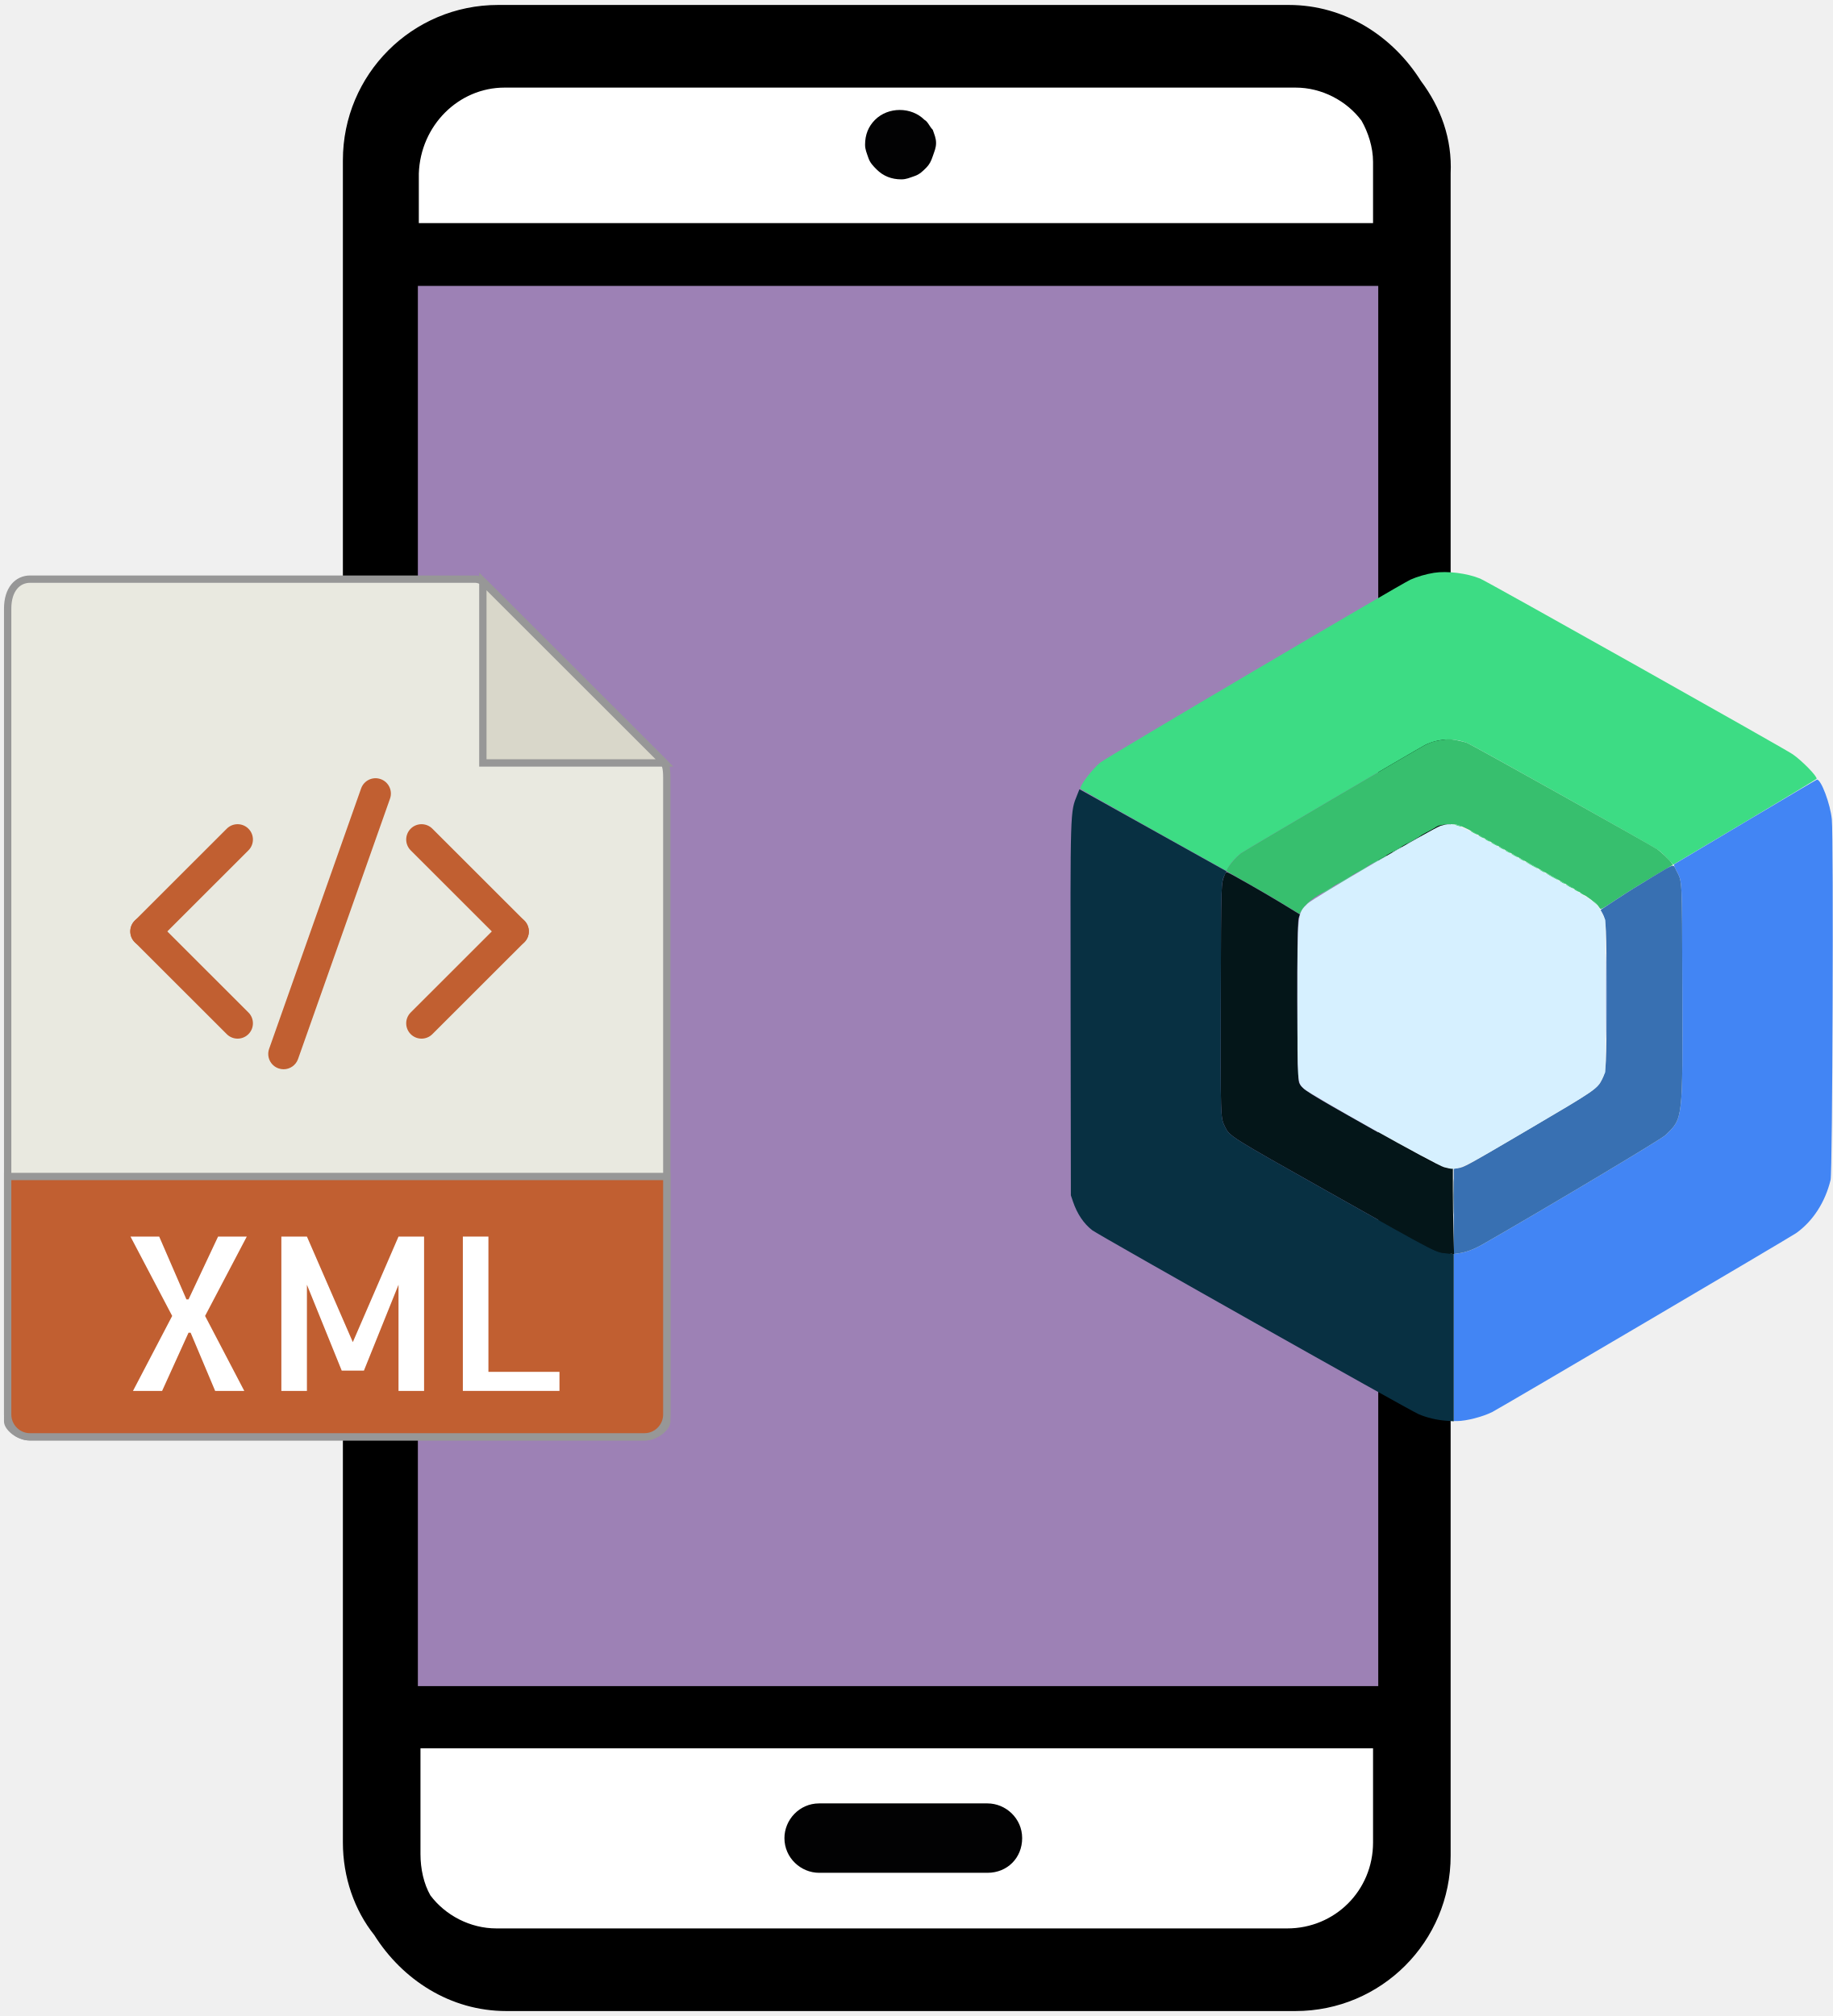
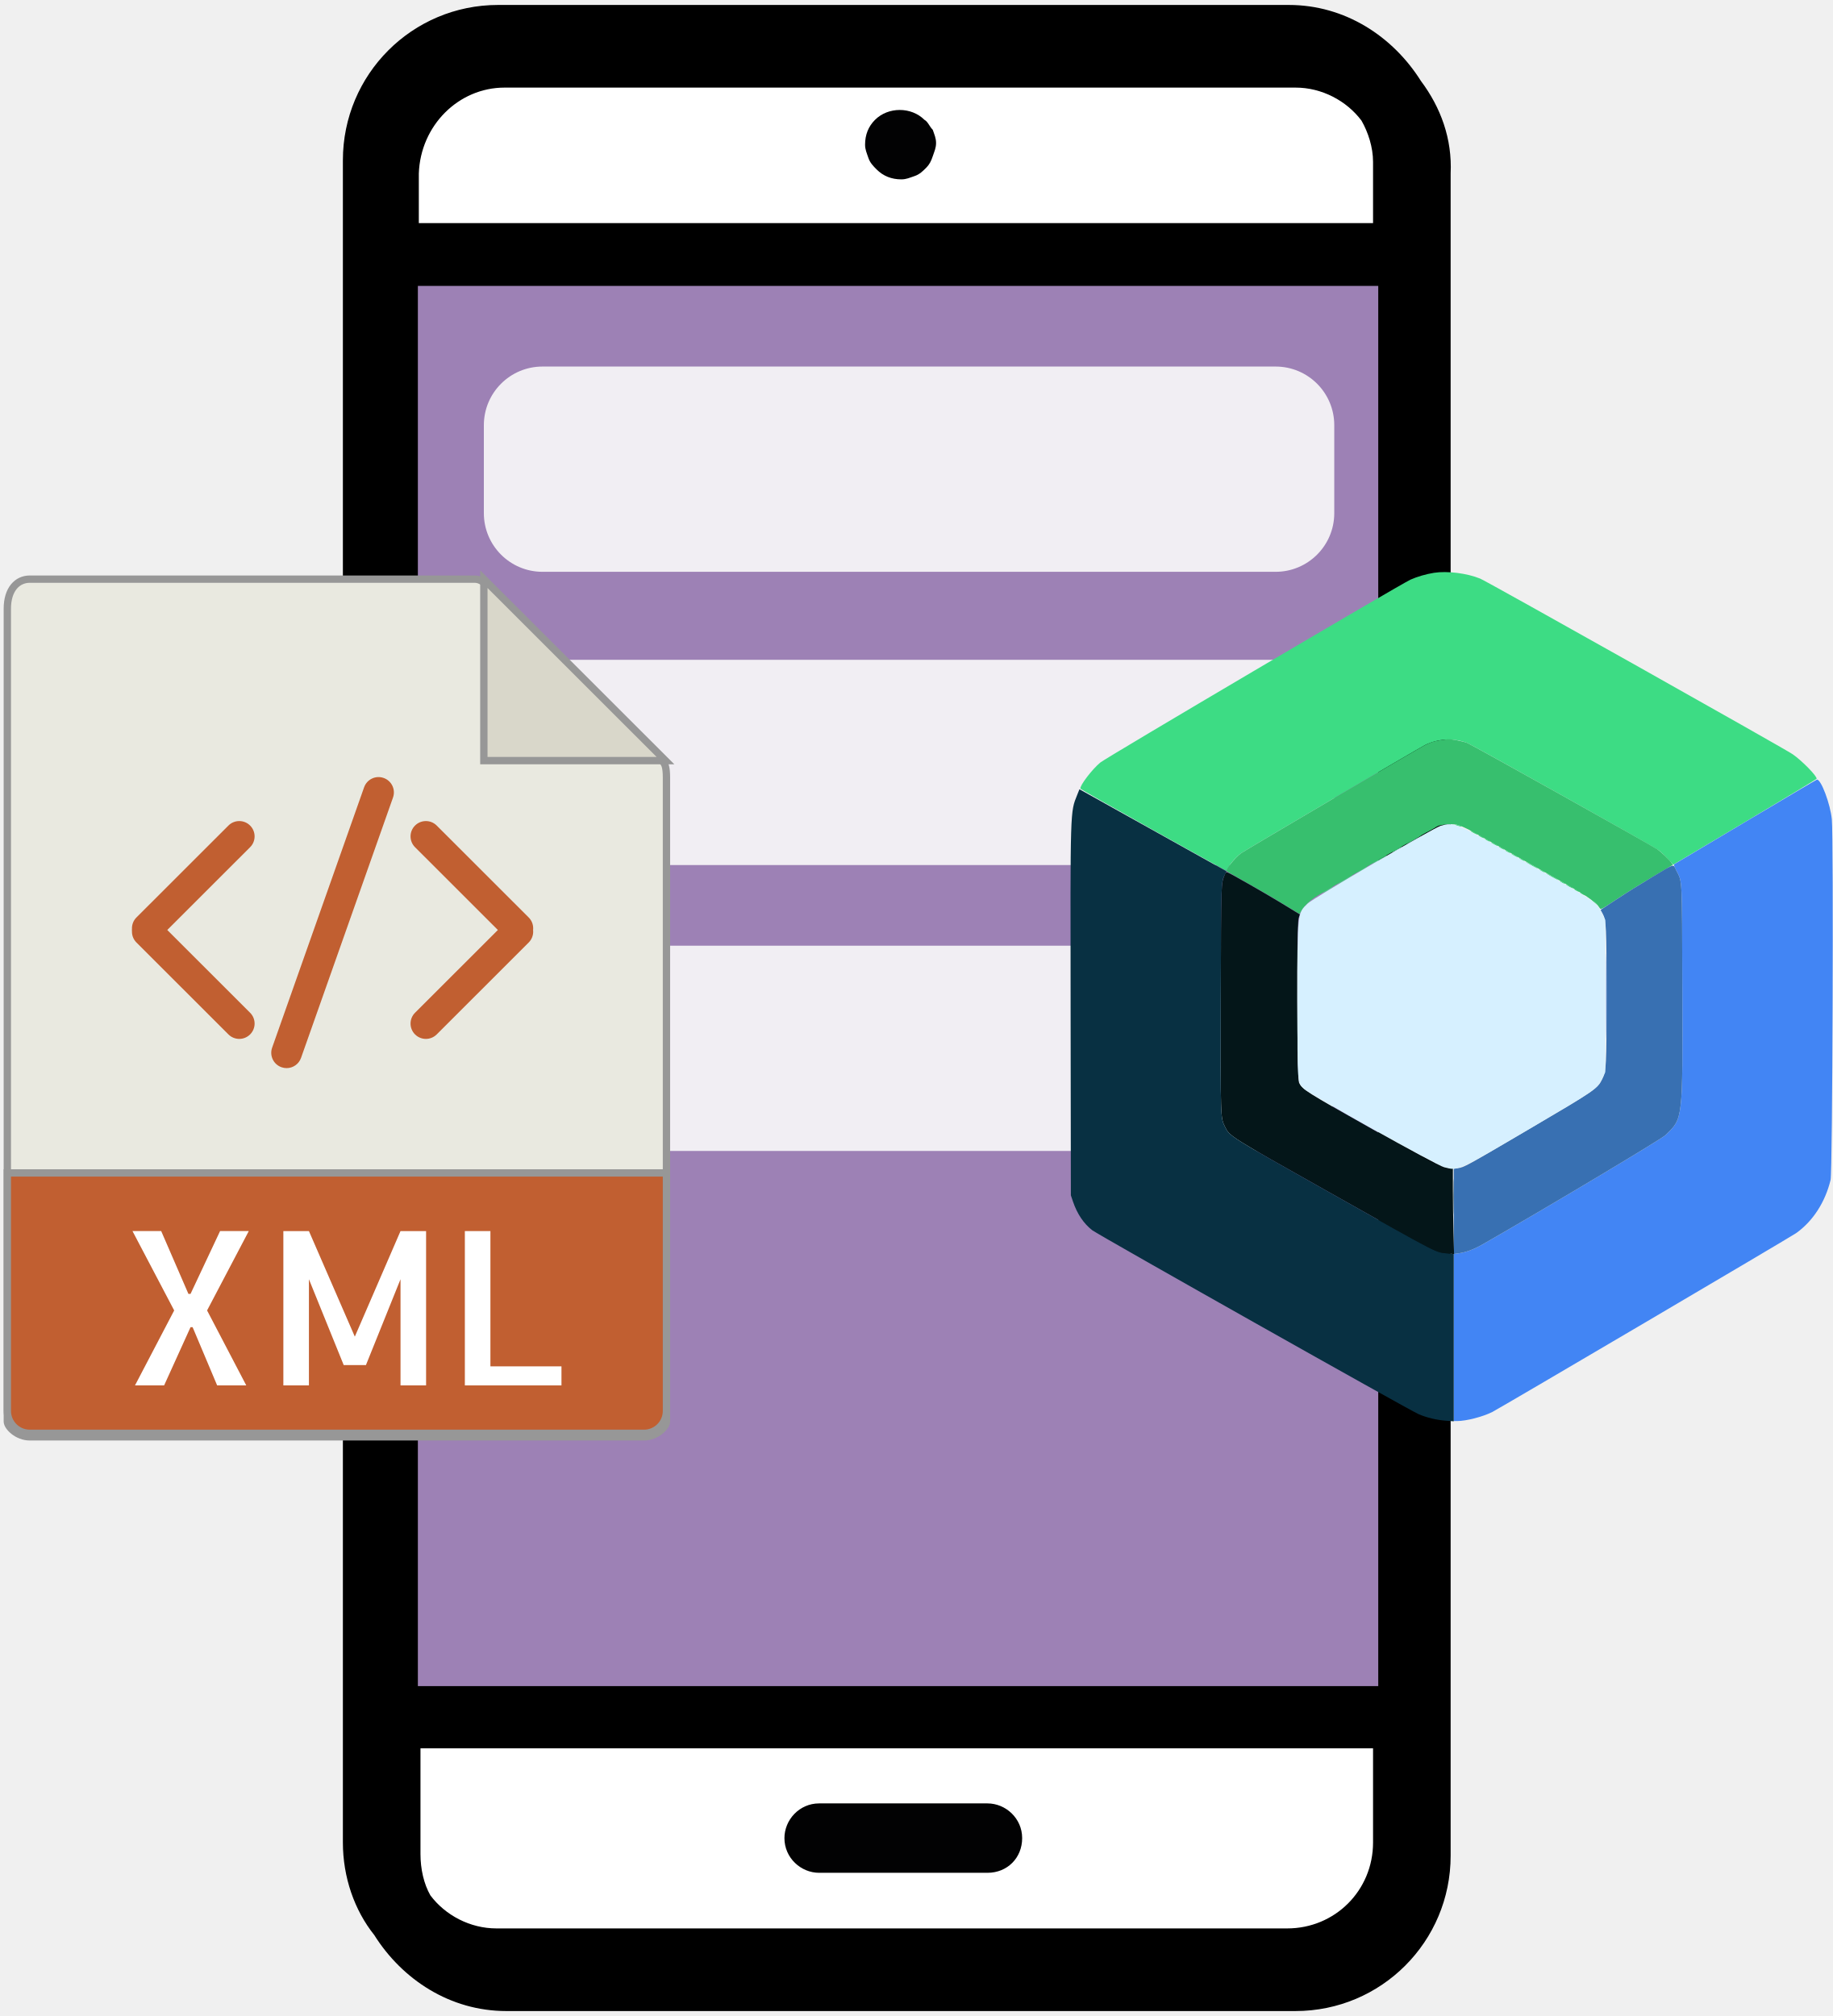
<svg xmlns="http://www.w3.org/2000/svg" width="250px" height="275px" viewBox="0 0 250 275" version="1.1">
  <defs />
  <g id="Page-1" stroke="none" stroke-width="1" fill="none" fill-rule="evenodd">
-     <g id="Group-11" transform="translate(1, 0)">
-       <g id="Group-10" transform="translate(45, 0)">
-         <g id="Group-9">
-           <rect id="Rectangle-2" fill="#FFFFFF" x="6" y="12" width="140" height="252" rx="8" />
-           <path d="M73.576,16.352 C75.378,14.549 78.531,14.549 80.332,16.352 C81.233,17.254 81.683,18.381 81.683,19.734 C81.683,20.41 81.458,20.861 81.233,21.537 C81.008,22.213 80.557,22.664 80.107,23.115 C79.206,24.016 78.08,24.467 76.729,24.467 C76.053,24.467 75.603,24.242 74.927,24.016 C74.252,23.791 73.802,23.34 73.351,22.889 C72.901,22.439 72.676,21.988 72.45,21.311 C72.225,20.635 72,20.184 72,19.508 C72,18.832 72.225,18.381 72.45,17.705 C72.901,17.254 73.126,16.578 73.576,16.352 Z" id="Shape-Copy" fill="#020203" fill-rule="nonzero" transform="translate(76.8416, 19.73361) scale(-1, 1) translate(-76.8416, -19.73361) " />
-           <path d="M88.698,246 C91.401,246 93.427,248.254 93.427,250.734 C93.427,253.439 91.176,255.467 88.698,255.467 L65.729,255.467 C63.027,255.467 61,253.439 61,250.734 C61,248.029 63.252,246 65.729,246 L88.698,246 Z" id="Shape" fill="#020203" fill-rule="nonzero" transform="translate(77.21374, 250.7336) scale(-1, 1) translate(-77.21374, -250.7336) " />
-           <path d="M141.311,39.898 L11.376,39.898 L11.376,229.016 L141.537,229.016 L141.537,39.898 L141.311,39.898 Z M129.827,11.947 L86.815,11.947 L21.96,11.947 C18.357,11.947 14.979,13.75 12.953,16.455 C12.052,18.033 11.376,20.061 11.376,22.09 L11.376,30.43 L86.815,30.43 L141.537,30.43 L141.537,23.668 C141.311,17.131 136.132,11.947 129.827,11.947 Z M4.846,11.045 C8.674,4.959 15.204,0.676 22.861,0.676 L130.727,0.676 C142.437,0.676 151.895,10.143 151.895,21.865 L151.895,251.332 C151.895,256.066 150.319,260.574 147.617,263.955 C143.788,270.041 137.258,274.324 129.601,274.324 L21.96,274.324 C10.25,274.324 0.792,264.857 0.792,253.135 L0.792,23.668 C0.567,18.934 2.143,14.652 4.846,11.045 Z M11.376,238.709 L11.376,251.332 C11.376,257.869 16.556,263.053 23.086,263.053 L86.815,263.053 L130.953,263.053 C134.556,263.053 137.933,261.25 139.96,258.545 C140.861,256.967 141.311,254.939 141.311,252.91 L141.311,238.484 L86.815,238.484 L11.376,238.484 L11.376,238.709 Z" id="Shape" fill="#000000" fill-rule="nonzero" transform="translate(76.33316, 137.5) scale(-1, 1) translate(-76.33316, -137.5) " />
-           <rect id="Rectangle-12" fill="#9D81B5" x="11" y="39" width="131" height="191" />
-         </g>
-         <g id="Group-7" transform="translate(100, 78)">
-           <path d="M49.6,0.136 C48.542,0.302 47.28,0.67 46.398,1.068 C45.027,1.688 4.943,25.321 4.098,26.008 C2.989,26.91 1.243,29.201 1.372,29.586 C1.394,29.651 5.88,32.198 11.342,35.249 L21.273,40.794 L21.595,40.238 C21.943,39.638 22.655,38.86 23.29,38.386 C23.766,38.03 47.536,24.056 48.391,23.629 C50.152,22.749 52.253,22.639 54.104,23.329 C54.75,23.57 79.232,37.284 80.207,37.952 C80.479,38.138 81.05,38.664 81.473,39.121 L82.244,39.95 L92.002,34.145 C97.368,30.952 101.775,28.293 101.794,28.236 C101.902,27.912 99.789,25.748 98.506,24.87 C97.334,24.067 56.88,1.33 55.916,0.933 C54.126,0.194 51.408,-0.149 49.6,0.136 M52.482,34.532 C52.615,34.566 52.884,34.647 53.081,34.711 C53.335,34.794 53.403,34.79 53.312,34.7 C53.242,34.63 52.972,34.549 52.713,34.52 C52.453,34.492 52.349,34.497 52.482,34.532 M49.137,35.106 C48.447,35.529 48.427,35.629 49.108,35.245 C49.802,34.855 49.851,34.82 49.701,34.825 C49.64,34.827 49.386,34.954 49.137,35.106 M54.591,35.356 C54.591,35.389 54.807,35.527 55.072,35.661 C55.337,35.796 55.554,35.879 55.554,35.846 C55.554,35.813 55.337,35.676 55.072,35.541 C54.807,35.407 54.591,35.323 54.591,35.356 M46.912,36.421 C46.186,36.851 45.554,37.295 45.976,37.078 C46.392,36.865 47.843,35.986 47.843,35.948 C47.843,35.871 47.814,35.885 46.912,36.421 M55.675,35.955 C55.675,35.988 55.837,36.099 56.036,36.201 C56.235,36.304 56.398,36.361 56.398,36.328 C56.398,36.294 56.235,36.184 56.036,36.082 C55.837,35.979 55.675,35.922 55.675,35.955 M56.518,36.435 C56.518,36.468 56.681,36.579 56.88,36.682 C57.078,36.784 57.241,36.841 57.241,36.808 C57.241,36.775 57.078,36.664 56.88,36.561 C56.681,36.459 56.518,36.402 56.518,36.435 M57.362,36.917 C57.362,36.95 57.578,37.087 57.844,37.222 C58.108,37.357 58.326,37.44 58.326,37.407 C58.326,37.374 58.108,37.236 57.844,37.102 C57.578,36.967 57.362,36.884 57.362,36.917 M44.5,37.834 C44.152,38.036 43.867,38.23 43.867,38.263 C43.867,38.33 44.939,37.736 45.127,37.566 C45.33,37.38 45.145,37.46 44.5,37.834 M58.446,37.516 C58.446,37.549 58.609,37.659 58.807,37.762 C59.006,37.864 59.169,37.921 59.169,37.888 C59.169,37.855 59.006,37.744 58.807,37.642 C58.609,37.539 58.446,37.483 58.446,37.516 M59.289,37.996 C59.289,38.029 59.452,38.14 59.651,38.242 C59.849,38.345 60.012,38.401 60.012,38.368 C60.012,38.335 59.849,38.224 59.651,38.122 C59.452,38.019 59.289,37.963 59.289,37.996 M60.133,38.477 C60.133,38.51 60.349,38.648 60.615,38.782 C60.88,38.917 61.097,39 61.097,38.967 C61.097,38.934 60.88,38.797 60.615,38.662 C60.349,38.527 60.133,38.444 60.133,38.477 M42.213,39.181 C41.487,39.612 40.855,40.056 41.277,39.839 C41.693,39.625 43.145,38.747 43.145,38.708 C43.145,38.632 43.116,38.646 42.213,39.181 M61.217,39.076 C61.217,39.109 61.38,39.22 61.579,39.322 C61.777,39.425 61.94,39.482 61.94,39.449 C61.94,39.416 61.777,39.305 61.579,39.202 C61.38,39.1 61.217,39.043 61.217,39.076 M62.121,39.588 C62.187,39.655 62.62,39.915 63.084,40.165 C63.548,40.415 63.874,40.565 63.807,40.498 C63.741,40.43 63.307,40.17 62.844,39.92 C62.38,39.67 62.054,39.52 62.121,39.588 M39.801,40.595 C39.453,40.797 39.168,40.99 39.168,41.024 C39.168,41.091 40.24,40.497 40.428,40.327 C40.632,40.141 40.446,40.22 39.801,40.595 M63.988,40.636 C63.988,40.669 64.151,40.78 64.35,40.883 C64.548,40.985 64.711,41.042 64.711,41.009 C64.711,40.976 64.548,40.865 64.35,40.763 C64.151,40.66 63.988,40.603 63.988,40.636 M64.892,41.148 C64.958,41.216 65.392,41.475 65.856,41.726 C66.32,41.976 66.645,42.125 66.578,42.058 C66.512,41.99 66.078,41.73 65.615,41.48 C65.151,41.23 64.826,41.081 64.892,41.148 M37.514,41.942 C36.788,42.372 36.157,42.816 36.578,42.6 C36.995,42.386 38.446,41.507 38.446,41.469 C38.446,41.392 38.417,41.407 37.514,41.942 M66.759,42.197 C66.759,42.23 66.922,42.341 67.121,42.443 C67.319,42.546 67.482,42.602 67.482,42.569 C67.482,42.536 67.319,42.426 67.121,42.323 C66.922,42.221 66.759,42.164 66.759,42.197 M67.603,42.678 C67.603,42.711 67.819,42.849 68.085,42.983 C68.349,43.118 68.567,43.201 68.567,43.168 C68.567,43.135 68.349,42.998 68.085,42.863 C67.819,42.729 67.603,42.646 67.603,42.678 M35.102,43.356 C34.754,43.558 34.47,43.751 34.47,43.785 C34.47,43.851 35.541,43.258 35.729,43.087 C35.933,42.902 35.747,42.981 35.102,43.356 M68.687,43.277 C68.687,43.31 68.85,43.421 69.048,43.524 C69.247,43.626 69.41,43.683 69.41,43.65 C69.41,43.617 69.247,43.506 69.048,43.404 C68.85,43.301 68.687,43.244 68.687,43.277 M69.53,43.758 C69.53,43.791 69.693,43.901 69.892,44.004 C70.091,44.106 70.253,44.163 70.253,44.13 C70.253,44.097 70.091,43.986 69.892,43.884 C69.693,43.781 69.53,43.724 69.53,43.758 M70.614,44.389 C70.78,44.507 71.16,44.818 71.458,45.079 L72,45.555 L71.55,45.076 C71.303,44.813 70.924,44.502 70.707,44.386 C70.327,44.181 70.324,44.181 70.614,44.389 M32.233,45.294 L31.879,45.684 L32.271,45.332 C32.636,45.003 32.718,44.904 32.625,44.904 C32.604,44.904 32.428,45.079 32.233,45.294" id="path0" fill="#3DDC84" />
-           <path d="M50.56,22.951 C49.686,23.078 49.172,23.239 48.391,23.629 C47.535,24.057 23.766,38.031 23.288,38.387 C22.395,39.054 21.13,40.663 21.341,40.864 C21.372,40.894 22.644,41.617 24.168,42.47 C25.693,43.324 27.911,44.62 29.099,45.35 L31.258,46.677 L31.706,45.987 C31.953,45.607 32.364,45.141 32.619,44.951 C32.875,44.761 33.111,44.576 33.144,44.539 C33.369,44.294 49.72,34.807 50.196,34.646 C50.549,34.527 51.189,34.441 51.76,34.437 C52.726,34.43 52.945,34.491 54.289,35.138 C54.488,35.234 58.28,37.349 62.716,39.838 C70.846,44.4 71.559,44.852 72.188,45.837 C72.362,46.109 72.363,46.108 74.35,44.781 C75.443,44.05 77.654,42.669 79.264,41.712 L82.19,39.972 L81.954,39.647 C81.649,39.227 80.537,38.168 80.072,37.855 C79.133,37.221 54.682,23.544 54.104,23.33 C53.468,23.093 51.943,22.802 51.495,22.832 C51.375,22.84 50.954,22.894 50.56,22.951" id="path1" fill="#37BF6E" />
-           <path d="M92.181,34.05 C86.913,37.188 82.524,39.802 82.428,39.857 C82.283,39.942 82.319,40.087 82.642,40.722 C83.49,42.385 83.433,41.282 83.478,56.967 C83.531,74.931 83.579,74.514 81.181,76.842 C80.599,77.407 64.778,86.858 56.225,91.75 C55.01,92.446 53.945,92.835 52.873,92.976 L52.301,93.052 L52.301,104.448 L52.301,115.844 L52.767,115.844 C53.997,115.844 56.264,115.259 57.546,114.612 C58.616,114.072 98.238,90.75 98.988,90.218 C101.281,88.596 102.968,85.992 103.703,82.942 C103.964,81.86 104.12,36.362 103.872,33.769 C103.673,31.691 102.415,28.328 101.842,28.341 C101.796,28.342 97.45,30.911 92.181,34.05 M73.082,57.867 C73.082,63.05 73.097,65.17 73.115,62.579 C73.133,59.988 73.133,55.748 73.115,53.156 C73.097,50.565 73.082,52.685 73.082,57.867" id="path2" fill="#4285F4" />
-           <path d="M79.432,41.597 C77.953,42.478 75.75,43.856 74.536,44.66 L72.328,46.122 L72.606,46.623 C73.105,47.528 73.145,48.358 73.143,57.89 C73.14,67.544 73.112,68.077 72.555,69.202 C71.899,70.524 71.643,70.7 62.723,75.944 C53.887,81.137 53.71,81.234 52.854,81.351 L52.301,81.427 L52.301,87.24 L52.301,93.052 L52.873,92.976 C53.945,92.835 55.01,92.446 56.225,91.75 C64.778,86.858 80.599,77.407 81.181,76.842 C83.579,74.514 83.531,74.931 83.478,56.967 C83.433,41.292 83.489,42.384 82.648,40.734 C82.182,39.819 82.61,39.704 79.432,41.597" id="path3" fill="#3870B2" />
-           <path d="M21.084,41.261 C20.539,42.632 20.564,41.858 20.524,58.212 C20.484,74.628 20.479,74.452 21.09,75.692 C21.739,77.01 21.608,76.928 35.313,84.64 C50.932,93.429 49.686,92.789 51.568,92.99 L52.341,93.073 L52.261,90.084 C52.217,88.44 52.181,85.813 52.181,84.245 L52.181,81.394 L51.718,81.394 C50.807,81.394 50.023,80.994 41.211,76.036 C32.156,70.941 31.628,70.607 31.203,69.691 C30.904,69.045 30.848,48.054 31.144,47.22 L31.312,46.745 L28.945,45.296 C26.749,43.952 21.891,41.175 21.424,40.996 C21.275,40.939 21.184,41.01 21.084,41.261" id="path4" fill="#041619" />
-           <path d="M0.942,30.412 C-0.031,32.854 -0.003,31.952 0.037,60.088 L0.072,85.055 L0.356,85.895 C0.927,87.579 1.815,88.903 2.986,89.814 C3.793,90.443 46.285,114.391 47.514,114.91 C48.651,115.39 49.951,115.701 51.22,115.797 L52.301,115.878 L52.301,104.473 L52.301,93.068 L51.548,92.988 C49.689,92.789 50.917,93.421 35.313,84.64 C21.608,76.928 21.739,77.01 21.09,75.692 C20.479,74.452 20.484,74.628 20.524,58.212 C20.564,41.75 20.543,42.372 21.126,41.207 L21.303,40.855 L12.079,35.707 C7.006,32.876 2.492,30.359 2.048,30.112 L1.24,29.664 L0.942,30.412 M52.235,85.235 C52.235,87.381 52.251,88.258 52.271,87.186 C52.291,86.113 52.291,84.358 52.271,83.285 C52.251,82.212 52.235,83.089 52.235,85.235" id="path5" fill="#083042" />
-           <path d="M50.518,34.64 C49.554,34.91 33.165,44.49 32.381,45.242 C30.949,46.615 30.98,46.325 30.977,58.476 C30.975,70.08 30.941,69.607 31.86,70.512 C32.628,71.268 49.912,80.953 50.976,81.224 C52.918,81.718 52.69,81.822 62.964,75.776 C71.665,70.656 71.836,70.537 72.509,69.18 L72.964,68.263 L72.964,57.867 L72.964,47.472 L72.511,46.559 C71.762,45.049 71.675,44.99 62.363,39.754 C52.349,34.124 52.355,34.126 50.518,34.64" id="path6" fill="#D6F0FF" />
-         </g>
+     <g id="Group-17" transform="translate(1, 0)">
+       <g id="Group-9-Copy" transform="translate(45, 0)">
+         <rect id="Rectangle-2" fill="#FFFFFF" x="6" y="12" width="140" height="252" rx="8" />
+         <path d="M73.576,16.352 C75.378,14.549 78.531,14.549 80.332,16.352 C81.233,17.254 81.683,18.381 81.683,19.734 C81.683,20.41 81.458,20.861 81.233,21.537 C81.008,22.213 80.557,22.664 80.107,23.115 C79.206,24.016 78.08,24.467 76.729,24.467 C76.053,24.467 75.603,24.242 74.927,24.016 C74.252,23.791 73.802,23.34 73.351,22.889 C72.901,22.439 72.676,21.988 72.45,21.311 C72.225,20.635 72,20.184 72,19.508 C72,18.832 72.225,18.381 72.45,17.705 C72.901,17.254 73.126,16.578 73.576,16.352 Z" id="Shape-Copy" fill="#020203" fill-rule="nonzero" transform="translate(76.8416, 19.73361) scale(-1, 1) translate(-76.8416, -19.73361) " />
+         <path d="M88.698,246 C91.401,246 93.427,248.254 93.427,250.734 C93.427,253.439 91.176,255.467 88.698,255.467 L65.729,255.467 C63.027,255.467 61,253.439 61,250.734 C61,248.029 63.252,246 65.729,246 L88.698,246 Z" id="Shape" fill="#020203" fill-rule="nonzero" transform="translate(77.21374, 250.7336) scale(-1, 1) translate(-77.21374, -250.7336) " />
+         <path d="M141.311,39.898 L11.376,39.898 L11.376,229.016 L141.537,229.016 L141.537,39.898 L141.311,39.898 Z M129.827,11.947 L86.815,11.947 L21.96,11.947 C18.357,11.947 14.979,13.75 12.953,16.455 C12.052,18.033 11.376,20.061 11.376,22.09 L11.376,30.43 L86.815,30.43 L141.537,30.43 L141.537,23.668 C141.311,17.131 136.132,11.947 129.827,11.947 Z M4.846,11.045 C8.674,4.959 15.204,0.676 22.861,0.676 L130.727,0.676 C142.437,0.676 151.895,10.143 151.895,21.865 L151.895,251.332 C151.895,256.066 150.319,260.574 147.617,263.955 C143.788,270.041 137.258,274.324 129.601,274.324 L21.96,274.324 C10.25,274.324 0.792,264.857 0.792,253.135 L0.792,23.668 C0.567,18.934 2.143,14.652 4.846,11.045 Z M11.376,238.709 L11.376,251.332 C11.376,257.869 16.556,263.053 23.086,263.053 L86.815,263.053 L130.953,263.053 C134.556,263.053 137.933,261.25 139.96,258.545 C140.861,256.967 141.311,254.939 141.311,252.91 L141.311,238.484 L86.815,238.484 L11.376,238.484 L11.376,238.709 Z" id="Shape" fill="#000000" fill-rule="nonzero" transform="translate(76.33316, 137.5) scale(-1, 1) translate(-76.33316, -137.5) " />
+         <rect id="Rectangle-12" fill="#9D81B5" x="11" y="39" width="131" height="191" />
      </g>
-       <path d="M63.787,79 L3.104,79 C1.415,79 0.045,80.368 0.045,83.024 L0.045,193.911 C0.045,194.632 1.415,196 3.104,196 L86.896,196 C88.585,196 89.955,194.632 89.955,193.911 L89.955,106.115 C89.955,104.661 89.76,104.193 89.417,103.848 L65.087,79.537 C64.742,79.194 64.274,79 63.787,79 Z" id="Shape" stroke="#979797" fill="#E9E9E0" fill-rule="nonzero" />
-       <polygon id="Shape" stroke="#979797" fill="#D9D7CA" fill-rule="nonzero" points="64.864 79.315 64.864 104.071 89.639 104.071" />
-       <path d="M86.896,196 L3.104,196 C1.415,196 0.045,194.632 0.045,192.943 L0.045,160.482 L89.955,160.482 L89.955,192.943 C89.955,194.632 88.585,196 86.896,196 Z" id="Shape" stroke="#979797" fill="#C15F31" fill-rule="nonzero" />
-       <g id="Group" transform="translate(16.72727, 167.75)" fill-rule="nonzero" fill="#FFFFFF">
+       <rect id="Rectangle-15-Copy-2" fill="#F1EEF3" x="65" y="129" width="116" height="28" rx="8" />
+       <rect id="Rectangle-15-Copy" fill="#F1EEF3" x="65" y="90" width="116" height="28" rx="8" />
+       <path d="M63.741,79 L3.059,79 C1.37,79 0,80.368 0,83.024 L0,193.911 C0,194.632 1.37,196 3.059,196 L86.85,196 C88.54,196 89.909,194.632 89.909,193.911 L89.909,106.115 C89.909,104.661 89.715,104.193 89.372,103.848 L65.042,79.537 C64.697,79.194 64.229,79 63.741,79 Z" id="Shape" stroke="#979797" fill="#E9E9E0" fill-rule="nonzero" />
+       <polygon id="Shape" stroke="#979797" fill="#D9D7CA" fill-rule="nonzero" points="65 79 65 103.756 89.775 103.756" />
+       <path d="M86.85,195.518 L3.059,195.518 C1.37,195.518 0,194.149 0,192.461 L0,160 L89.909,160 L89.909,192.461 C89.909,194.149 88.54,195.518 86.85,195.518 Z" id="Shape" stroke="#979797" fill="#C15F31" fill-rule="nonzero" />
+       <g id="Group" transform="translate(17, 167)" fill-rule="nonzero" fill="#FFFFFF">
        <polygon id="Shape" points="10.247 11.755 15.593 21.982 11.621 21.982 8.275 14.041 7.989 14.041 4.386 21.982 0.413 21.982 5.76 11.755 0.071 0.928 3.987 0.928 7.702 9.499 7.989 9.499 12.02 0.928 15.936 0.928" />
        <polygon id="Shape" points="36.632 0.93 40.12 0.93 40.12 21.982 36.632 21.982 36.632 7.499 31.915 19.21 28.885 19.21 24.139 7.499 24.139 21.982 20.651 21.982 20.651 0.93 24.139 0.93 30.399 15.328" />
        <polygon id="Shape" points="48.895 0.93 48.895 19.383 58.587 19.383 58.587 21.982 45.408 21.982 45.408 0.93" />
      </g>
-       <path d="M18.864,129.143 C18.328,129.143 17.793,128.938 17.385,128.531 C16.568,127.714 16.568,126.393 17.385,125.576 L29.931,113.041 C30.748,112.224 32.07,112.224 32.887,113.041 C33.705,113.858 33.705,115.178 32.887,115.995 L20.342,128.531 C19.934,128.938 19.399,129.143 18.864,129.143 Z" id="Shape" fill="#C15F31" fill-rule="nonzero" />
-       <path d="M31.409,141.679 C30.874,141.679 30.339,141.474 29.931,141.066 L17.385,128.531 C16.568,127.714 16.568,126.393 17.385,125.576 C18.203,124.76 19.524,124.76 20.342,125.576 L32.887,138.112 C33.705,138.929 33.705,140.25 32.887,141.066 C32.48,141.474 31.944,141.679 31.409,141.679 Z" id="Shape" fill="#C15F31" fill-rule="nonzero" />
-       <path d="M56.5,141.679 C55.965,141.679 55.429,141.474 55.022,141.066 C54.204,140.25 54.204,138.929 55.022,138.112 L67.567,125.576 C68.385,124.76 69.706,124.76 70.524,125.576 C71.341,126.393 71.341,127.714 70.524,128.531 L57.978,141.066 C57.571,141.474 57.035,141.679 56.5,141.679 Z" id="Shape" fill="#C15F31" fill-rule="nonzero" />
-       <path d="M69.045,129.143 C68.51,129.143 67.975,128.938 67.567,128.531 L55.022,115.995 C54.204,115.178 54.204,113.858 55.022,113.041 C55.839,112.224 57.161,112.224 57.978,113.041 L70.524,125.576 C71.341,126.393 71.341,127.714 70.524,128.531 C70.116,128.938 69.581,129.143 69.045,129.143 Z" id="Shape" fill="#C15F31" fill-rule="nonzero" />
-       <path d="M37.682,145.857 C37.452,145.857 37.216,145.817 36.986,145.736 C35.896,145.352 35.325,144.159 35.71,143.07 L48.256,107.552 C48.642,106.464 49.83,105.891 50.924,106.278 C52.013,106.662 52.584,107.855 52.199,108.944 L39.654,144.462 C39.35,145.322 38.543,145.857 37.682,145.857 Z" id="Shape" fill="#C15F31" fill-rule="nonzero" />
+       <path d="M19.091,128.715 C18.556,128.715 18.021,128.51 17.613,128.103 C16.796,127.286 16.796,125.965 17.613,125.148 L30.159,112.613 C30.976,111.796 32.298,111.796 33.115,112.613 C33.933,113.43 33.933,114.75 33.115,115.567 L20.57,128.103 C20.162,128.51 19.627,128.715 19.091,128.715 Z" id="Shape" fill="#C15F31" fill-rule="nonzero" />
+       <path d="M31.637,141.715 C31.102,141.715 30.566,141.51 30.159,141.103 L17.613,128.567 C16.796,127.75 16.796,126.43 17.613,125.613 C18.431,124.796 19.752,124.796 20.57,125.613 L33.115,138.148 C33.933,138.965 33.933,140.286 33.115,141.103 C32.707,141.51 32.172,141.715 31.637,141.715 Z" id="Shape" fill="#C15F31" fill-rule="nonzero" />
+       <path d="M57.091,141.715 C56.556,141.715 56.021,141.51 55.613,141.103 C54.796,140.286 54.796,138.965 55.613,138.148 L68.159,125.613 C68.976,124.796 70.298,124.796 71.115,125.613 C71.933,126.43 71.933,127.75 71.115,128.567 L58.57,141.103 C58.162,141.51 57.627,141.715 57.091,141.715 Z" id="Shape" fill="#C15F31" fill-rule="nonzero" />
+       <path d="M69.637,128.715 C69.102,128.715 68.566,128.51 68.159,128.103 L55.613,115.567 C54.796,114.75 54.796,113.43 55.613,112.613 C56.431,111.796 57.752,111.796 58.57,112.613 L71.115,125.148 C71.933,125.965 71.933,127.286 71.115,128.103 C70.707,128.51 70.172,128.715 69.637,128.715 Z" id="Shape" fill="#C15F31" fill-rule="nonzero" />
+       <path d="M38.092,145.7 C37.862,145.7 37.625,145.66 37.395,145.579 C36.306,145.195 35.735,144.002 36.12,142.913 L48.665,107.395 C49.052,106.307 50.24,105.734 51.333,106.121 C52.423,106.505 52.994,107.698 52.609,108.787 L40.063,144.305 C39.76,145.165 38.953,145.7 38.092,145.7 Z" id="Shape" fill="#C15F31" fill-rule="nonzero" />
+       <rect id="Rectangle-15" fill="#F1EEF3" x="65" y="50" width="116" height="28" rx="8" />
+       <g id="Group-7" transform="translate(145, 78)">
+         <path d="M49.6,0.136 C48.542,0.302 47.28,0.67 46.398,1.068 C45.027,1.688 4.943,25.321 4.098,26.008 C2.989,26.91 1.243,29.201 1.372,29.586 C1.394,29.651 5.88,32.198 11.342,35.249 L21.273,40.794 L21.595,40.238 C21.943,39.638 22.655,38.86 23.29,38.386 C23.766,38.03 47.536,24.056 48.391,23.629 C50.152,22.749 52.253,22.639 54.104,23.329 C54.75,23.57 79.232,37.284 80.207,37.952 C80.479,38.138 81.05,38.664 81.473,39.121 L82.244,39.95 L92.002,34.145 C97.368,30.952 101.775,28.293 101.794,28.236 C101.902,27.912 99.789,25.748 98.506,24.87 C97.334,24.067 56.88,1.33 55.916,0.933 C54.126,0.194 51.408,-0.149 49.6,0.136 M52.482,34.532 C52.615,34.566 52.884,34.647 53.081,34.711 C53.335,34.794 53.403,34.79 53.312,34.7 C53.242,34.63 52.972,34.549 52.713,34.52 C52.453,34.492 52.349,34.497 52.482,34.532 M49.137,35.106 C48.447,35.529 48.427,35.629 49.108,35.245 C49.802,34.855 49.851,34.82 49.701,34.825 C49.64,34.827 49.386,34.954 49.137,35.106 M54.591,35.356 C54.591,35.389 54.807,35.527 55.072,35.661 C55.337,35.796 55.554,35.879 55.554,35.846 C55.554,35.813 55.337,35.676 55.072,35.541 C54.807,35.407 54.591,35.323 54.591,35.356 M46.912,36.421 C46.186,36.851 45.554,37.295 45.976,37.078 C46.392,36.865 47.843,35.986 47.843,35.948 C47.843,35.871 47.814,35.885 46.912,36.421 M55.675,35.955 C55.675,35.988 55.837,36.099 56.036,36.201 C56.235,36.304 56.398,36.361 56.398,36.328 C56.398,36.294 56.235,36.184 56.036,36.082 C55.837,35.979 55.675,35.922 55.675,35.955 M56.518,36.435 C56.518,36.468 56.681,36.579 56.88,36.682 C57.078,36.784 57.241,36.841 57.241,36.808 C57.241,36.775 57.078,36.664 56.88,36.561 C56.681,36.459 56.518,36.402 56.518,36.435 M57.362,36.917 C57.362,36.95 57.578,37.087 57.844,37.222 C58.108,37.357 58.326,37.44 58.326,37.407 C58.326,37.374 58.108,37.236 57.844,37.102 C57.578,36.967 57.362,36.884 57.362,36.917 M44.5,37.834 C44.152,38.036 43.867,38.23 43.867,38.263 C43.867,38.33 44.939,37.736 45.127,37.566 C45.33,37.38 45.145,37.46 44.5,37.834 M58.446,37.516 C58.446,37.549 58.609,37.659 58.807,37.762 C59.006,37.864 59.169,37.921 59.169,37.888 C59.169,37.855 59.006,37.744 58.807,37.642 C58.609,37.539 58.446,37.483 58.446,37.516 M59.289,37.996 C59.289,38.029 59.452,38.14 59.651,38.242 C59.849,38.345 60.012,38.401 60.012,38.368 C60.012,38.335 59.849,38.224 59.651,38.122 C59.452,38.019 59.289,37.963 59.289,37.996 M60.133,38.477 C60.133,38.51 60.349,38.648 60.615,38.782 C60.88,38.917 61.097,39 61.097,38.967 C61.097,38.934 60.88,38.797 60.615,38.662 C60.349,38.527 60.133,38.444 60.133,38.477 M42.213,39.181 C41.487,39.612 40.855,40.056 41.277,39.839 C41.693,39.625 43.145,38.747 43.145,38.708 C43.145,38.632 43.116,38.646 42.213,39.181 M61.217,39.076 C61.217,39.109 61.38,39.22 61.579,39.322 C61.777,39.425 61.94,39.482 61.94,39.449 C61.94,39.416 61.777,39.305 61.579,39.202 C61.38,39.1 61.217,39.043 61.217,39.076 M62.121,39.588 C62.187,39.655 62.62,39.915 63.084,40.165 C63.548,40.415 63.874,40.565 63.807,40.498 C63.741,40.43 63.307,40.17 62.844,39.92 C62.38,39.67 62.054,39.52 62.121,39.588 M39.801,40.595 C39.453,40.797 39.168,40.99 39.168,41.024 C39.168,41.091 40.24,40.497 40.428,40.327 C40.632,40.141 40.446,40.22 39.801,40.595 M63.988,40.636 C63.988,40.669 64.151,40.78 64.35,40.883 C64.548,40.985 64.711,41.042 64.711,41.009 C64.711,40.976 64.548,40.865 64.35,40.763 C64.151,40.66 63.988,40.603 63.988,40.636 M64.892,41.148 C64.958,41.216 65.392,41.475 65.856,41.726 C66.32,41.976 66.645,42.125 66.578,42.058 C66.512,41.99 66.078,41.73 65.615,41.48 C65.151,41.23 64.826,41.081 64.892,41.148 M37.514,41.942 C36.788,42.372 36.157,42.816 36.578,42.6 C36.995,42.386 38.446,41.507 38.446,41.469 C38.446,41.392 38.417,41.407 37.514,41.942 M66.759,42.197 C66.759,42.23 66.922,42.341 67.121,42.443 C67.319,42.546 67.482,42.602 67.482,42.569 C67.482,42.536 67.319,42.426 67.121,42.323 C66.922,42.221 66.759,42.164 66.759,42.197 M67.603,42.678 C67.603,42.711 67.819,42.849 68.085,42.983 C68.349,43.118 68.567,43.201 68.567,43.168 C68.567,43.135 68.349,42.998 68.085,42.863 C67.819,42.729 67.603,42.646 67.603,42.678 M35.102,43.356 C34.754,43.558 34.47,43.751 34.47,43.785 C34.47,43.851 35.541,43.258 35.729,43.087 C35.933,42.902 35.747,42.981 35.102,43.356 M68.687,43.277 C68.687,43.31 68.85,43.421 69.048,43.524 C69.247,43.626 69.41,43.683 69.41,43.65 C69.41,43.617 69.247,43.506 69.048,43.404 C68.85,43.301 68.687,43.244 68.687,43.277 M69.53,43.758 C69.53,43.791 69.693,43.901 69.892,44.004 C70.091,44.106 70.253,44.163 70.253,44.13 C70.253,44.097 70.091,43.986 69.892,43.884 C69.693,43.781 69.53,43.724 69.53,43.758 M70.614,44.389 C70.78,44.507 71.16,44.818 71.458,45.079 L72,45.555 L71.55,45.076 C71.303,44.813 70.924,44.502 70.707,44.386 C70.327,44.181 70.324,44.181 70.614,44.389 M32.233,45.294 L31.879,45.684 L32.271,45.332 C32.636,45.003 32.718,44.904 32.625,44.904 C32.604,44.904 32.428,45.079 32.233,45.294" id="path0" fill="#3DDC84" />
+         <path d="M50.56,22.951 C49.686,23.078 49.172,23.239 48.391,23.629 C47.535,24.057 23.766,38.031 23.288,38.387 C22.395,39.054 21.13,40.663 21.341,40.864 C21.372,40.894 22.644,41.617 24.168,42.47 C25.693,43.324 27.911,44.62 29.099,45.35 L31.258,46.677 L31.706,45.987 C31.953,45.607 32.364,45.141 32.619,44.951 C32.875,44.761 33.111,44.576 33.144,44.539 C33.369,44.294 49.72,34.807 50.196,34.646 C50.549,34.527 51.189,34.441 51.76,34.437 C52.726,34.43 52.945,34.491 54.289,35.138 C54.488,35.234 58.28,37.349 62.716,39.838 C70.846,44.4 71.559,44.852 72.188,45.837 C72.362,46.109 72.363,46.108 74.35,44.781 C75.443,44.05 77.654,42.669 79.264,41.712 L82.19,39.972 L81.954,39.647 C81.649,39.227 80.537,38.168 80.072,37.855 C79.133,37.221 54.682,23.544 54.104,23.33 C53.468,23.093 51.943,22.802 51.495,22.832 C51.375,22.84 50.954,22.894 50.56,22.951" id="path1" fill="#37BF6E" />
+         <path d="M92.181,34.05 C86.913,37.188 82.524,39.802 82.428,39.857 C82.283,39.942 82.319,40.087 82.642,40.722 C83.49,42.385 83.433,41.282 83.478,56.967 C83.531,74.931 83.579,74.514 81.181,76.842 C80.599,77.407 64.778,86.858 56.225,91.75 C55.01,92.446 53.945,92.835 52.873,92.976 L52.301,93.052 L52.301,104.448 L52.301,115.844 L52.767,115.844 C53.997,115.844 56.264,115.259 57.546,114.612 C58.616,114.072 98.238,90.75 98.988,90.218 C101.281,88.596 102.968,85.992 103.703,82.942 C103.964,81.86 104.12,36.362 103.872,33.769 C103.673,31.691 102.415,28.328 101.842,28.341 C101.796,28.342 97.45,30.911 92.181,34.05 M73.082,57.867 C73.082,63.05 73.097,65.17 73.115,62.579 C73.133,59.988 73.133,55.748 73.115,53.156 C73.097,50.565 73.082,52.685 73.082,57.867" id="path2" fill="#4285F4" />
+         <path d="M79.432,41.597 C77.953,42.478 75.75,43.856 74.536,44.66 L72.328,46.122 L72.606,46.623 C73.105,47.528 73.145,48.358 73.143,57.89 C73.14,67.544 73.112,68.077 72.555,69.202 C71.899,70.524 71.643,70.7 62.723,75.944 C53.887,81.137 53.71,81.234 52.854,81.351 L52.301,81.427 L52.301,87.24 L52.301,93.052 L52.873,92.976 C53.945,92.835 55.01,92.446 56.225,91.75 C64.778,86.858 80.599,77.407 81.181,76.842 C83.579,74.514 83.531,74.931 83.478,56.967 C83.433,41.292 83.489,42.384 82.648,40.734 C82.182,39.819 82.61,39.704 79.432,41.597" id="path3" fill="#3870B2" />
+         <path d="M21.084,41.261 C20.539,42.632 20.564,41.858 20.524,58.212 C20.484,74.628 20.479,74.452 21.09,75.692 C21.739,77.01 21.608,76.928 35.313,84.64 C50.932,93.429 49.686,92.789 51.568,92.99 L52.341,93.073 L52.261,90.084 C52.217,88.44 52.181,85.813 52.181,84.245 L52.181,81.394 L51.718,81.394 C50.807,81.394 50.023,80.994 41.211,76.036 C32.156,70.941 31.628,70.607 31.203,69.691 C30.904,69.045 30.848,48.054 31.144,47.22 L31.312,46.745 L28.945,45.296 C26.749,43.952 21.891,41.175 21.424,40.996 C21.275,40.939 21.184,41.01 21.084,41.261" id="path4" fill="#041619" />
+         <path d="M0.942,30.412 C-0.031,32.854 -0.003,31.952 0.037,60.088 L0.072,85.055 L0.356,85.895 C0.927,87.579 1.815,88.903 2.986,89.814 C3.793,90.443 46.285,114.391 47.514,114.91 C48.651,115.39 49.951,115.701 51.22,115.797 L52.301,115.878 L52.301,104.473 L52.301,93.068 L51.548,92.988 C49.689,92.789 50.917,93.421 35.313,84.64 C21.608,76.928 21.739,77.01 21.09,75.692 C20.479,74.452 20.484,74.628 20.524,58.212 C20.564,41.75 20.543,42.372 21.126,41.207 L21.303,40.855 L12.079,35.707 C7.006,32.876 2.492,30.359 2.048,30.112 L1.24,29.664 L0.942,30.412 M52.235,85.235 C52.235,87.381 52.251,88.258 52.271,87.186 C52.291,86.113 52.291,84.358 52.271,83.285 C52.251,82.212 52.235,83.089 52.235,85.235" id="path5" fill="#083042" />
+         <path d="M50.518,34.64 C49.554,34.91 33.165,44.49 32.381,45.242 C30.949,46.615 30.98,46.325 30.977,58.476 C30.975,70.08 30.941,69.607 31.86,70.512 C32.628,71.268 49.912,80.953 50.976,81.224 C52.918,81.718 52.69,81.822 62.964,75.776 C71.665,70.656 71.836,70.537 72.509,69.18 L72.964,68.263 L72.964,57.867 L72.964,47.472 L72.511,46.559 C71.762,45.049 71.675,44.99 62.363,39.754 C52.349,34.124 52.355,34.126 50.518,34.64" id="path6" fill="#D6F0FF" />
+       </g>
    </g>
  </g>
</svg>
